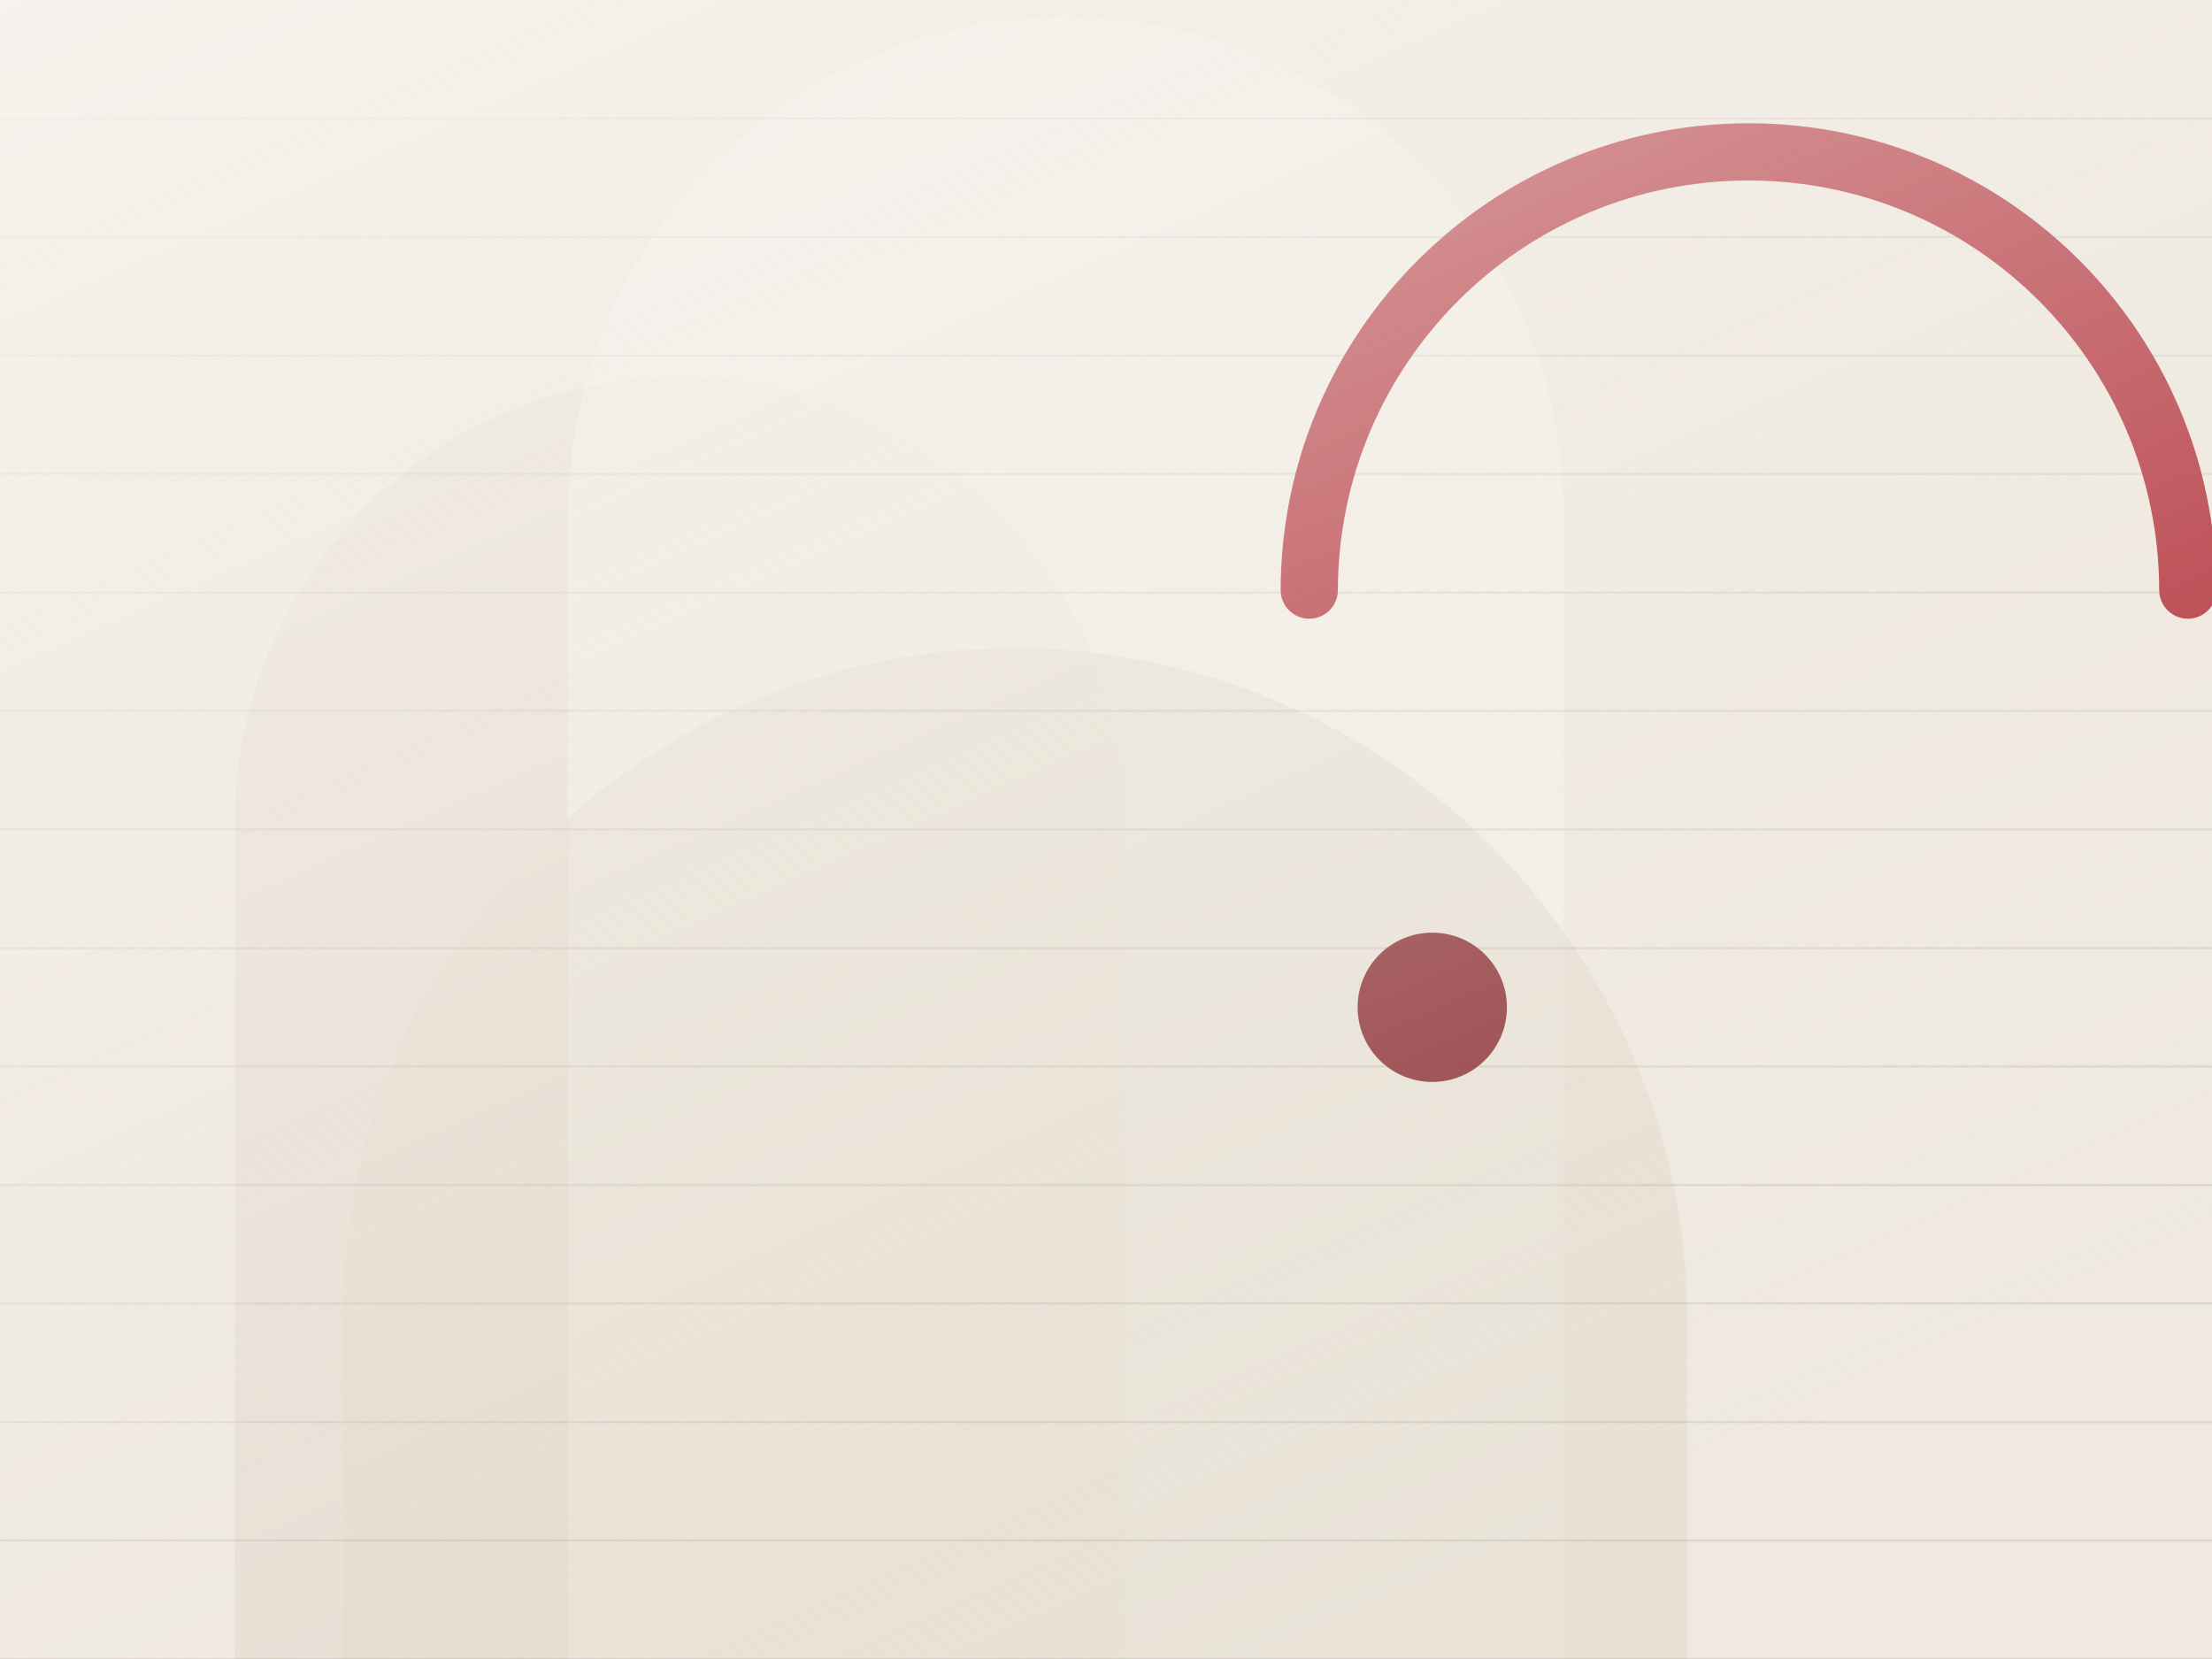
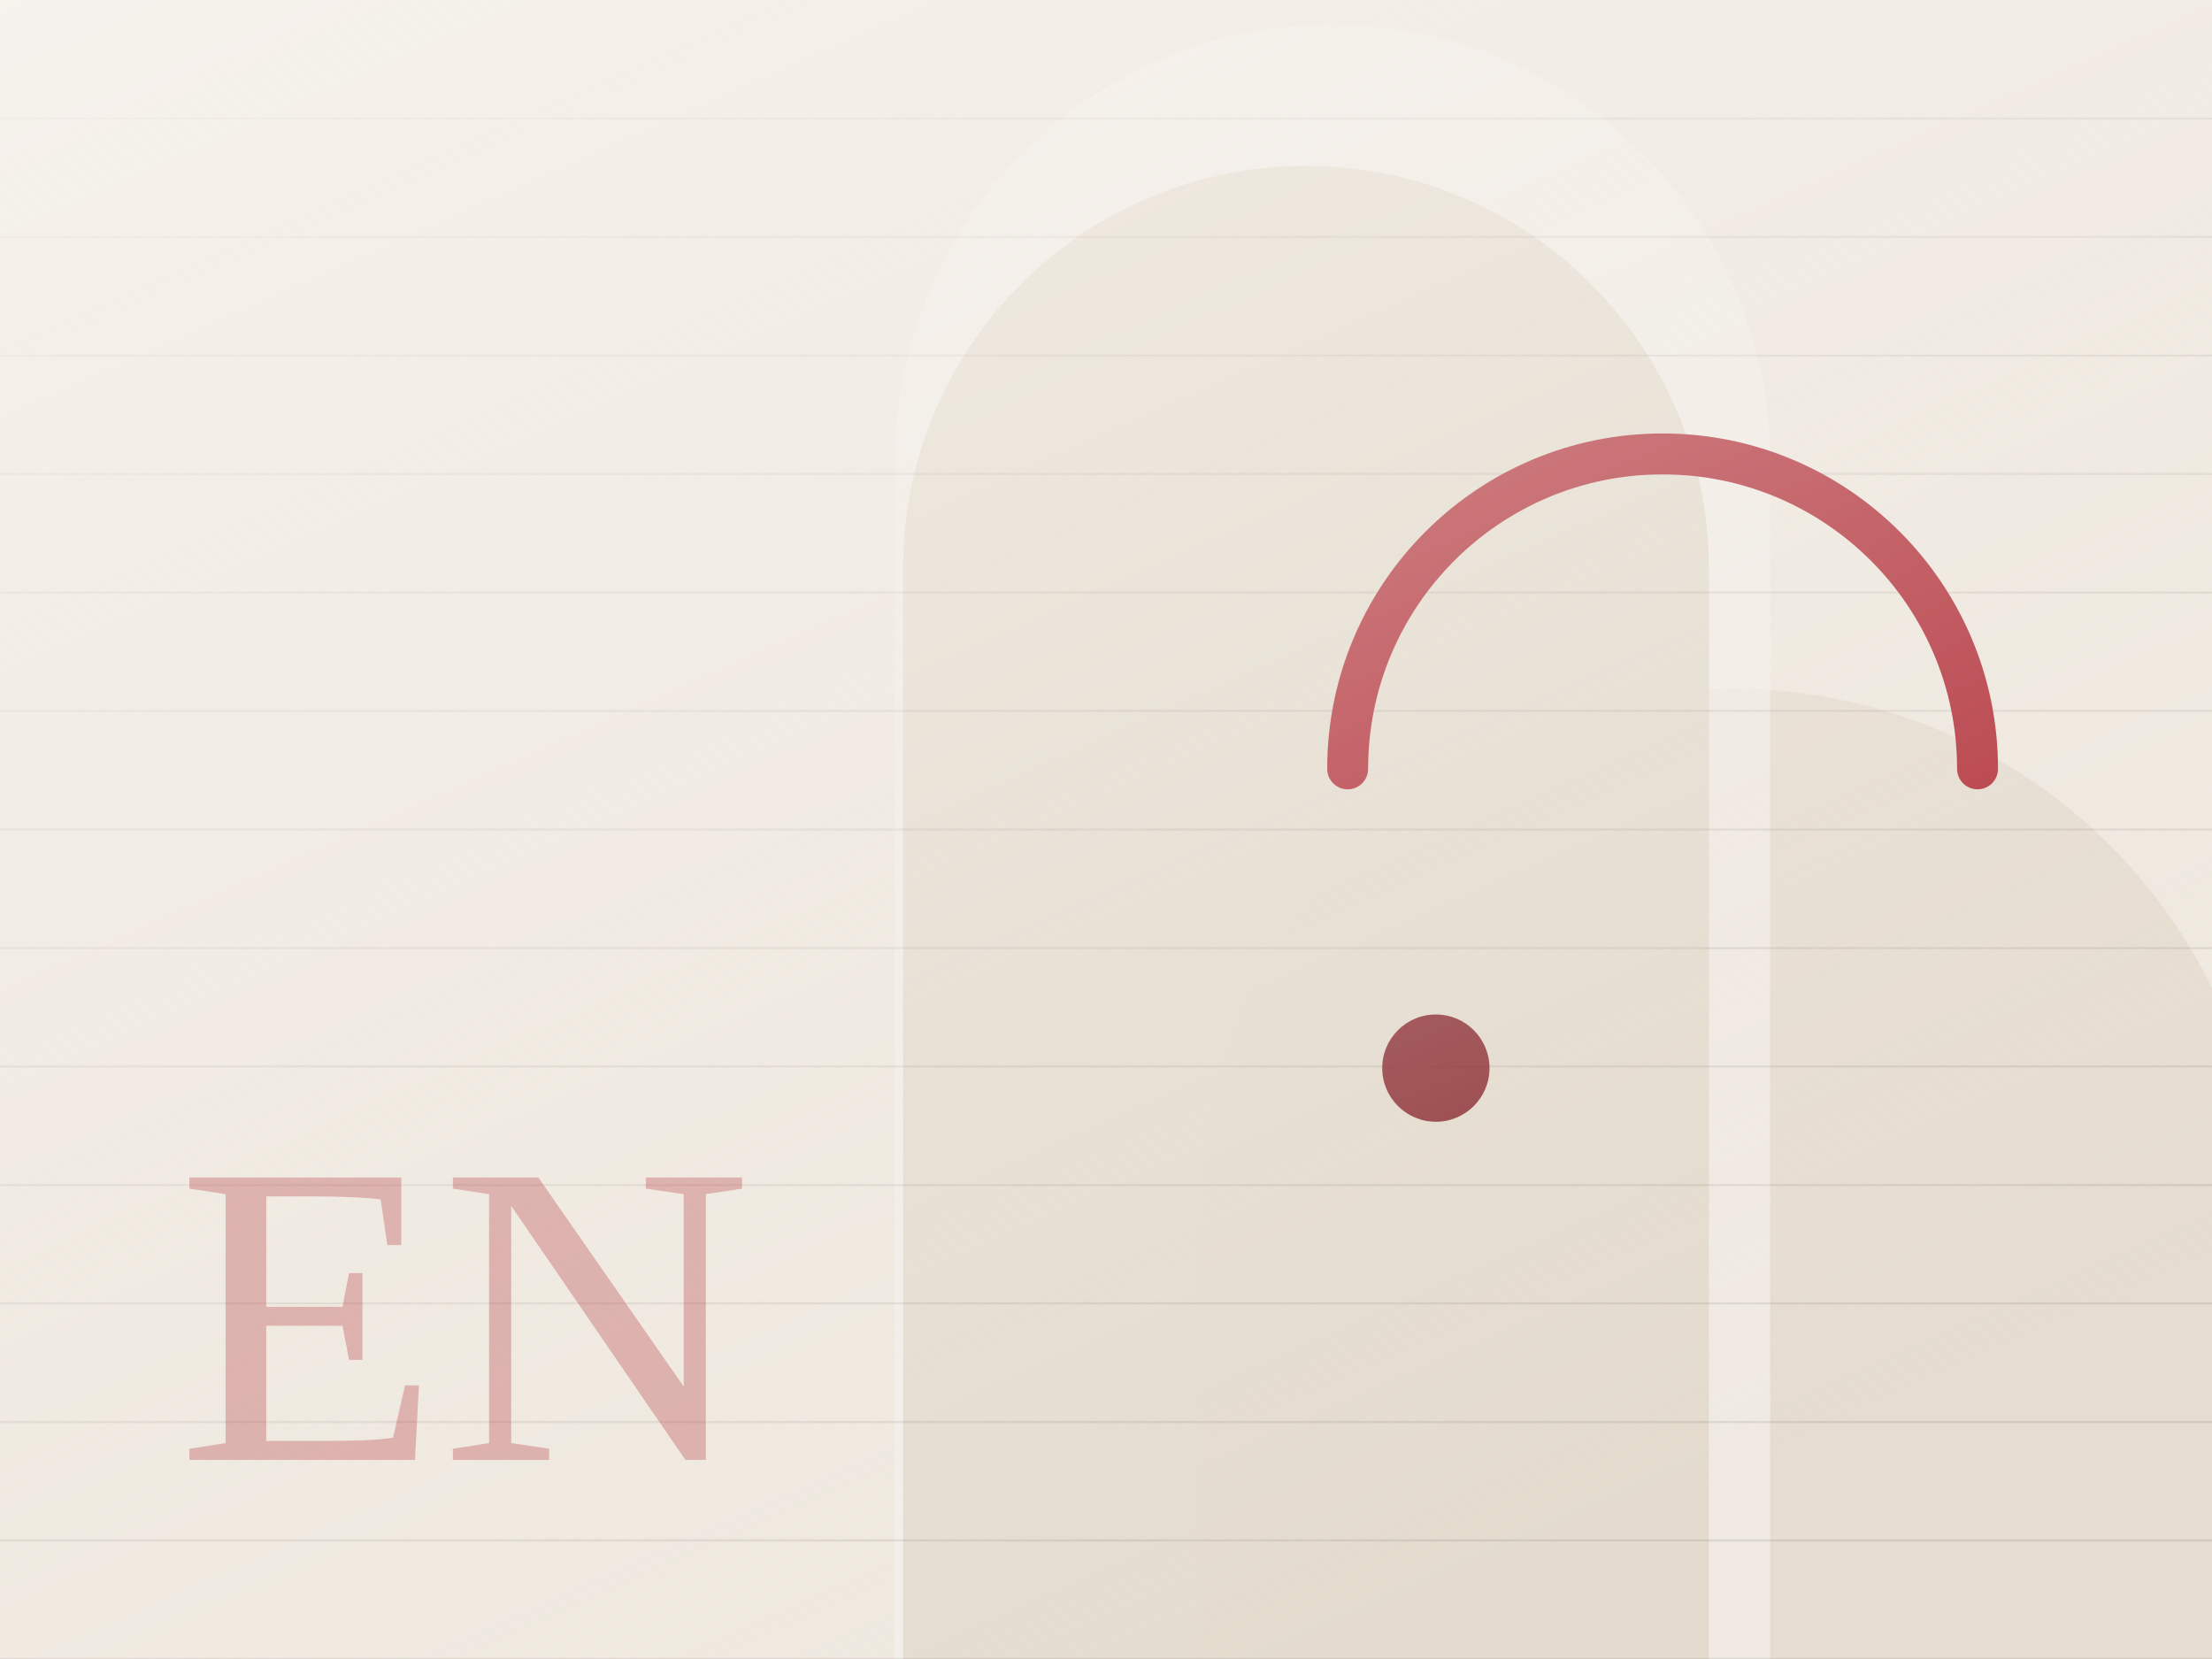
<svg xmlns="http://www.w3.org/2000/svg" viewBox="0 0 800 600" width="800" height="600" role="presentation">
  <defs>
    <linearGradient id="wash" x1="0" y1="0" x2="0.6" y2="1">
      <stop offset="0%" stop-color="#f7f4ef" stop-opacity="0.85" />
      <stop offset="100%" stop-color="#efe9e0" stop-opacity="0" />
    </linearGradient>
    <clipPath id="frame">
      <rect width="800" height="600" />
    </clipPath>
  </defs>
  <g clip-path="url(#frame)">
    <rect width="800" height="600" fill="#efe9e0" />
-     <path d="M84.901 600 L84.901 297.372 A160.935 160.935 0 0 1 406.771 297.372 L406.771 600 Z" fill="#e2d8ca" opacity="0.63" />
-     <path d="M205.433 600 L205.433 186.254 A180.028 180.028 0 0 1 565.489 186.254 L565.489 600 Z" fill="#f7f4ef" opacity="0.57" />
-     <path d="M123.788 600 L123.788 477.611 A243.197 243.197 0 0 1 610.182 477.611 L610.182 600 Z" fill="#e2d8ca" opacity="0.54" />
+     <path d="M433.498 600 L433.498 441.685 A193.028 193.028 0 0 1 819.553 441.685 L819.553 600 Z" fill="#e2d8ca" opacity="0.74" />
+     <path d="M323.619 600 L323.619 167.113 A158.301 158.301 0 0 1 640.222 167.113 L640.222 600 Z" fill="#f7f4ef" opacity="0.59" />
+     <path d="M326.598 600 L326.598 205.724 A145.723 145.723 0 0 1 618.045 205.724 L618.045 600 Z" fill="#e2d8ca" opacity="0.85" />
    <g stroke="#241f1d" stroke-width="0.75" opacity="0.1" fill="none">
      <path d="M0 42.9 H800" />
      <path d="M0 85.7 H800" />
      <path d="M0 128.6 H800" />
      <path d="M0 171.4 H800" />
      <path d="M0 214.3 H800" />
      <path d="M0 257.1 H800" />
      <path d="M0 300.0 H800" />
      <path d="M0 342.9 H800" />
      <path d="M0 385.7 H800" />
      <path d="M0 428.6 H800" />
      <path d="M0 471.4 H800" />
      <path d="M0 514.3 H800" />
      <path d="M0 557.1 H800" />
      <path d="M0 600.0 H800" />
    </g>
-     <path d="M473.51 213.413 A158.877 158.877 0 0 1 791.263 213.413" fill="none" stroke="#ad1f2b" stroke-width="20.7" stroke-linecap="round" />
-     <circle cx="518.0" cy="364.3" r="27.0" fill="#7d1119" opacity="0.85" />
+     <path d="M487.398 278.069 A113.902 113.902 0 0 1 715.203 278.069" fill="none" stroke="#ad1f2b" stroke-width="14.8" stroke-linecap="round" />
+     <circle cx="519.3" cy="386.3" r="19.4" fill="#7d1119" opacity="0.85" />
    <rect width="800" height="600" fill="url(#wash)" />
+     <text x="64" y="528" font-family="Georgia, 'Times New Roman', serif" font-size="156" fill="#ad1f2b" opacity="0.28">EN</text>
  </g>
</svg>
